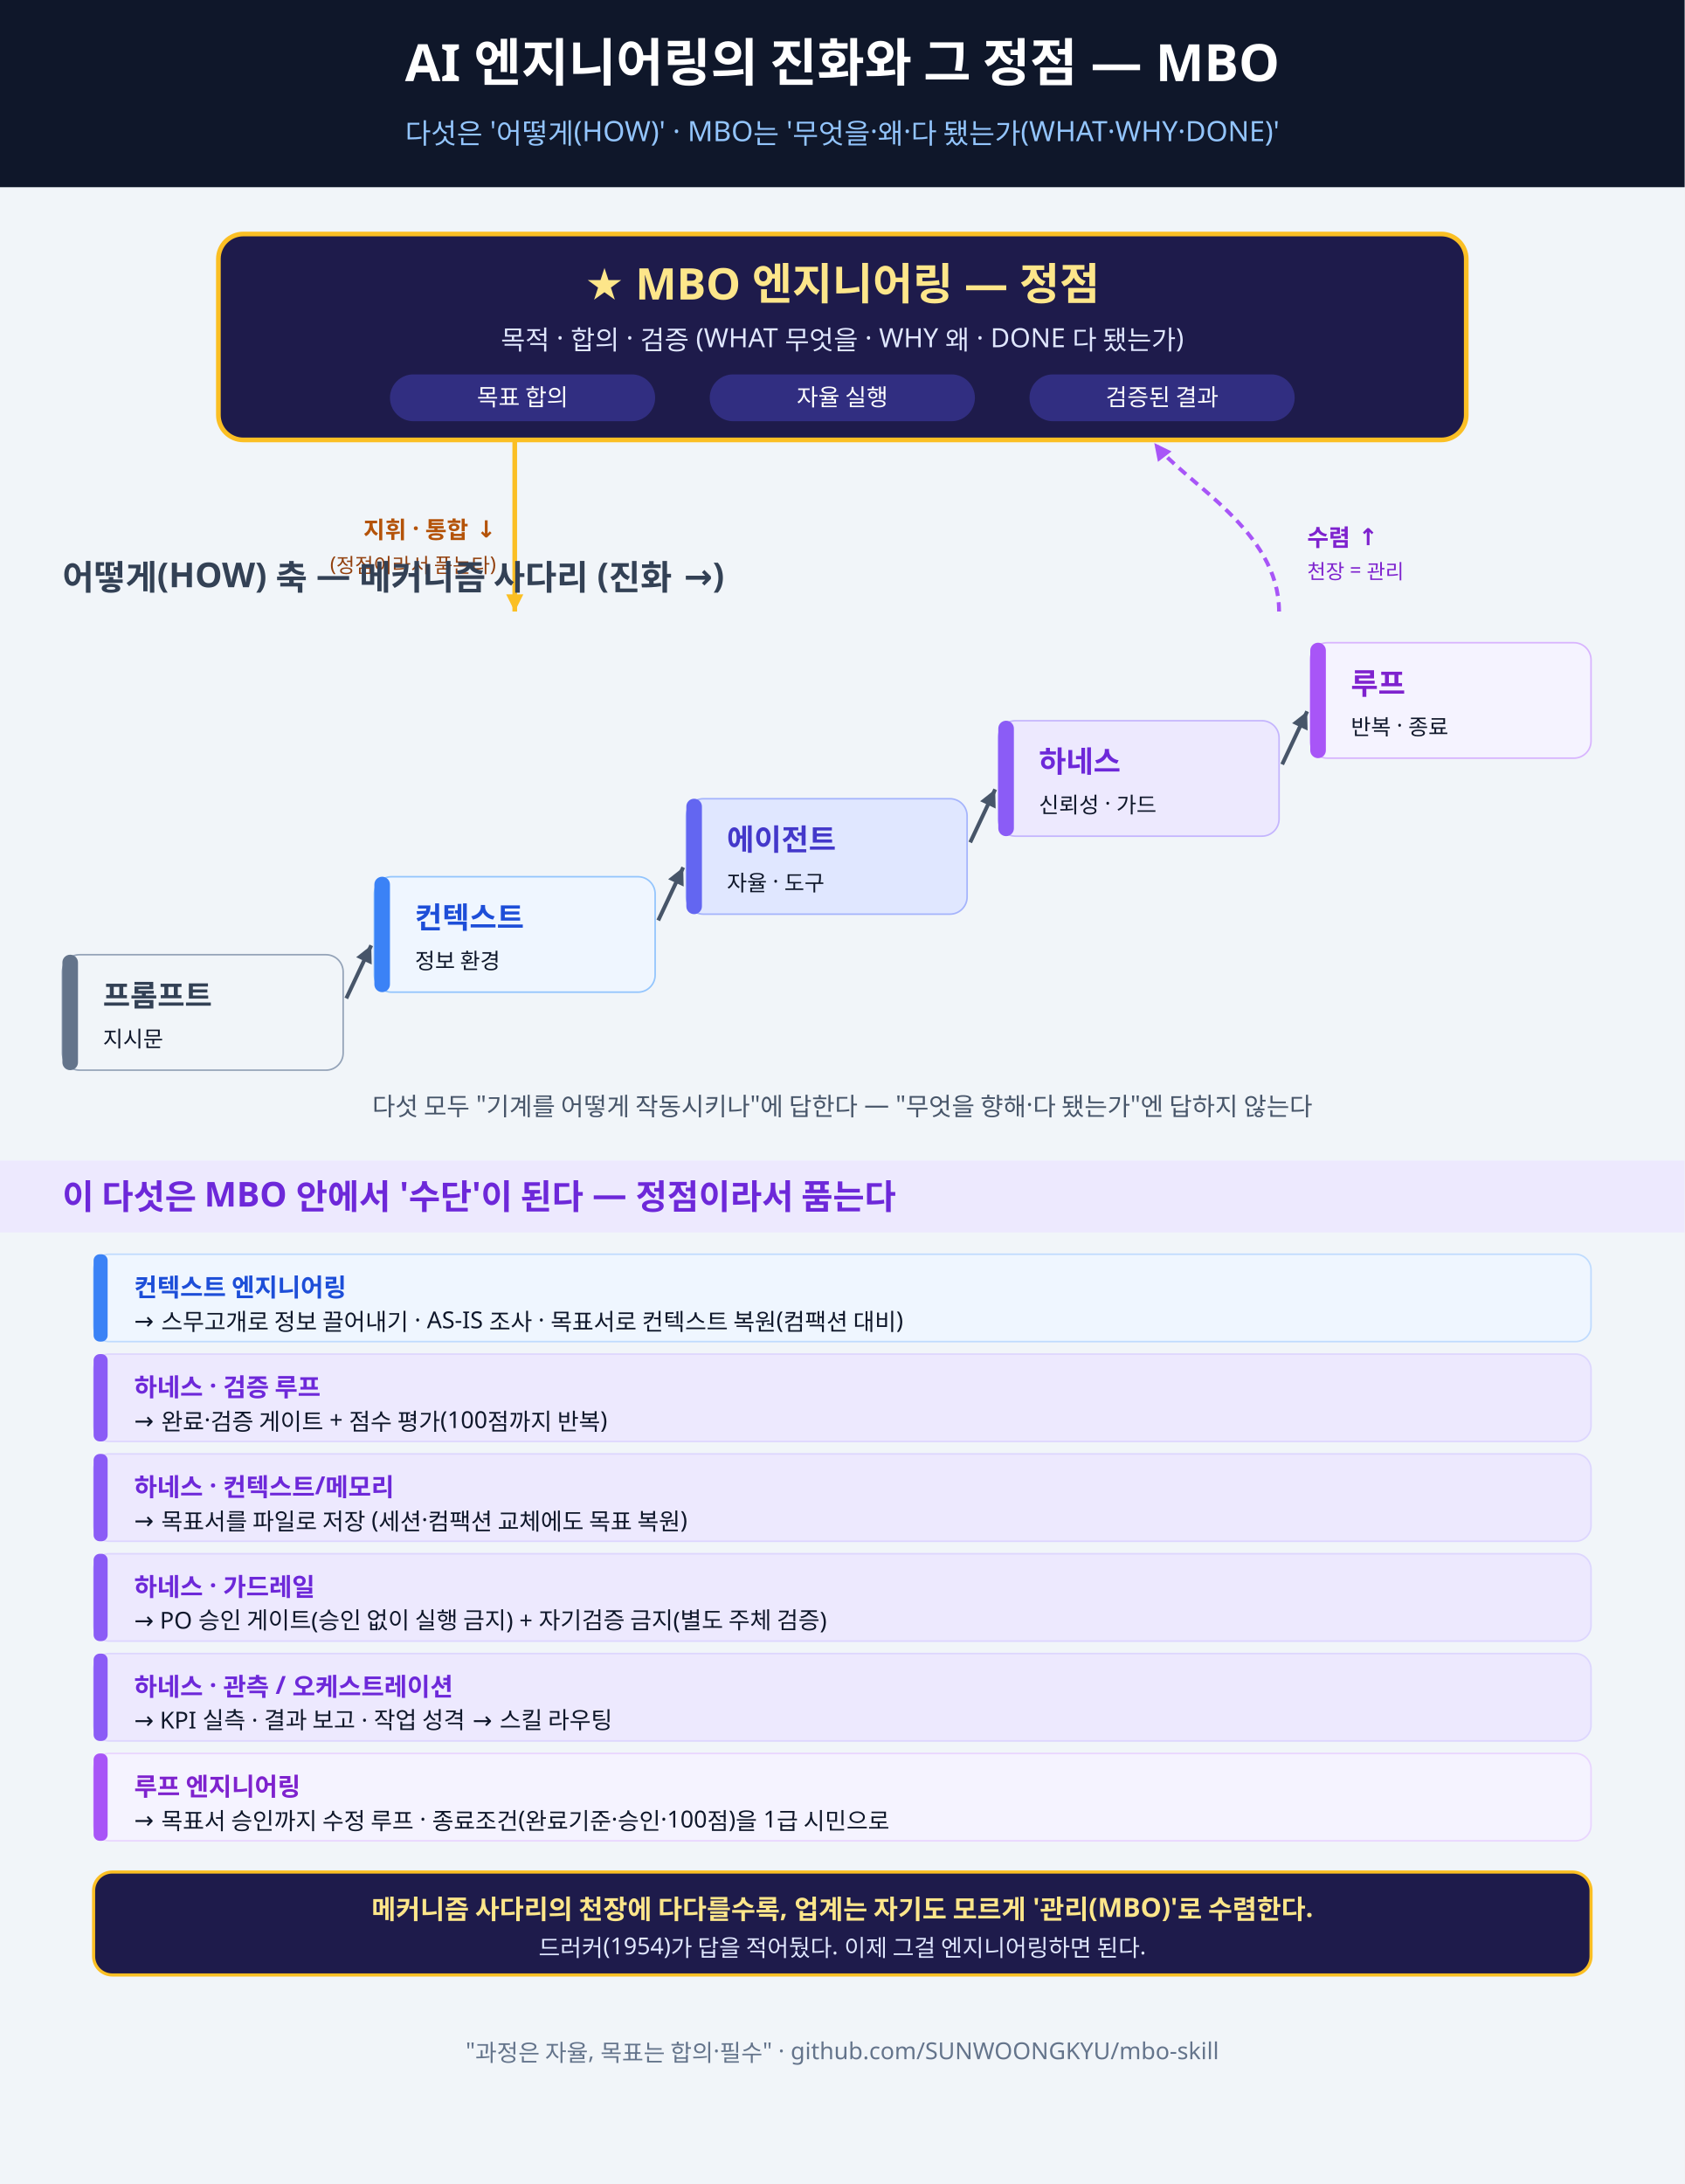
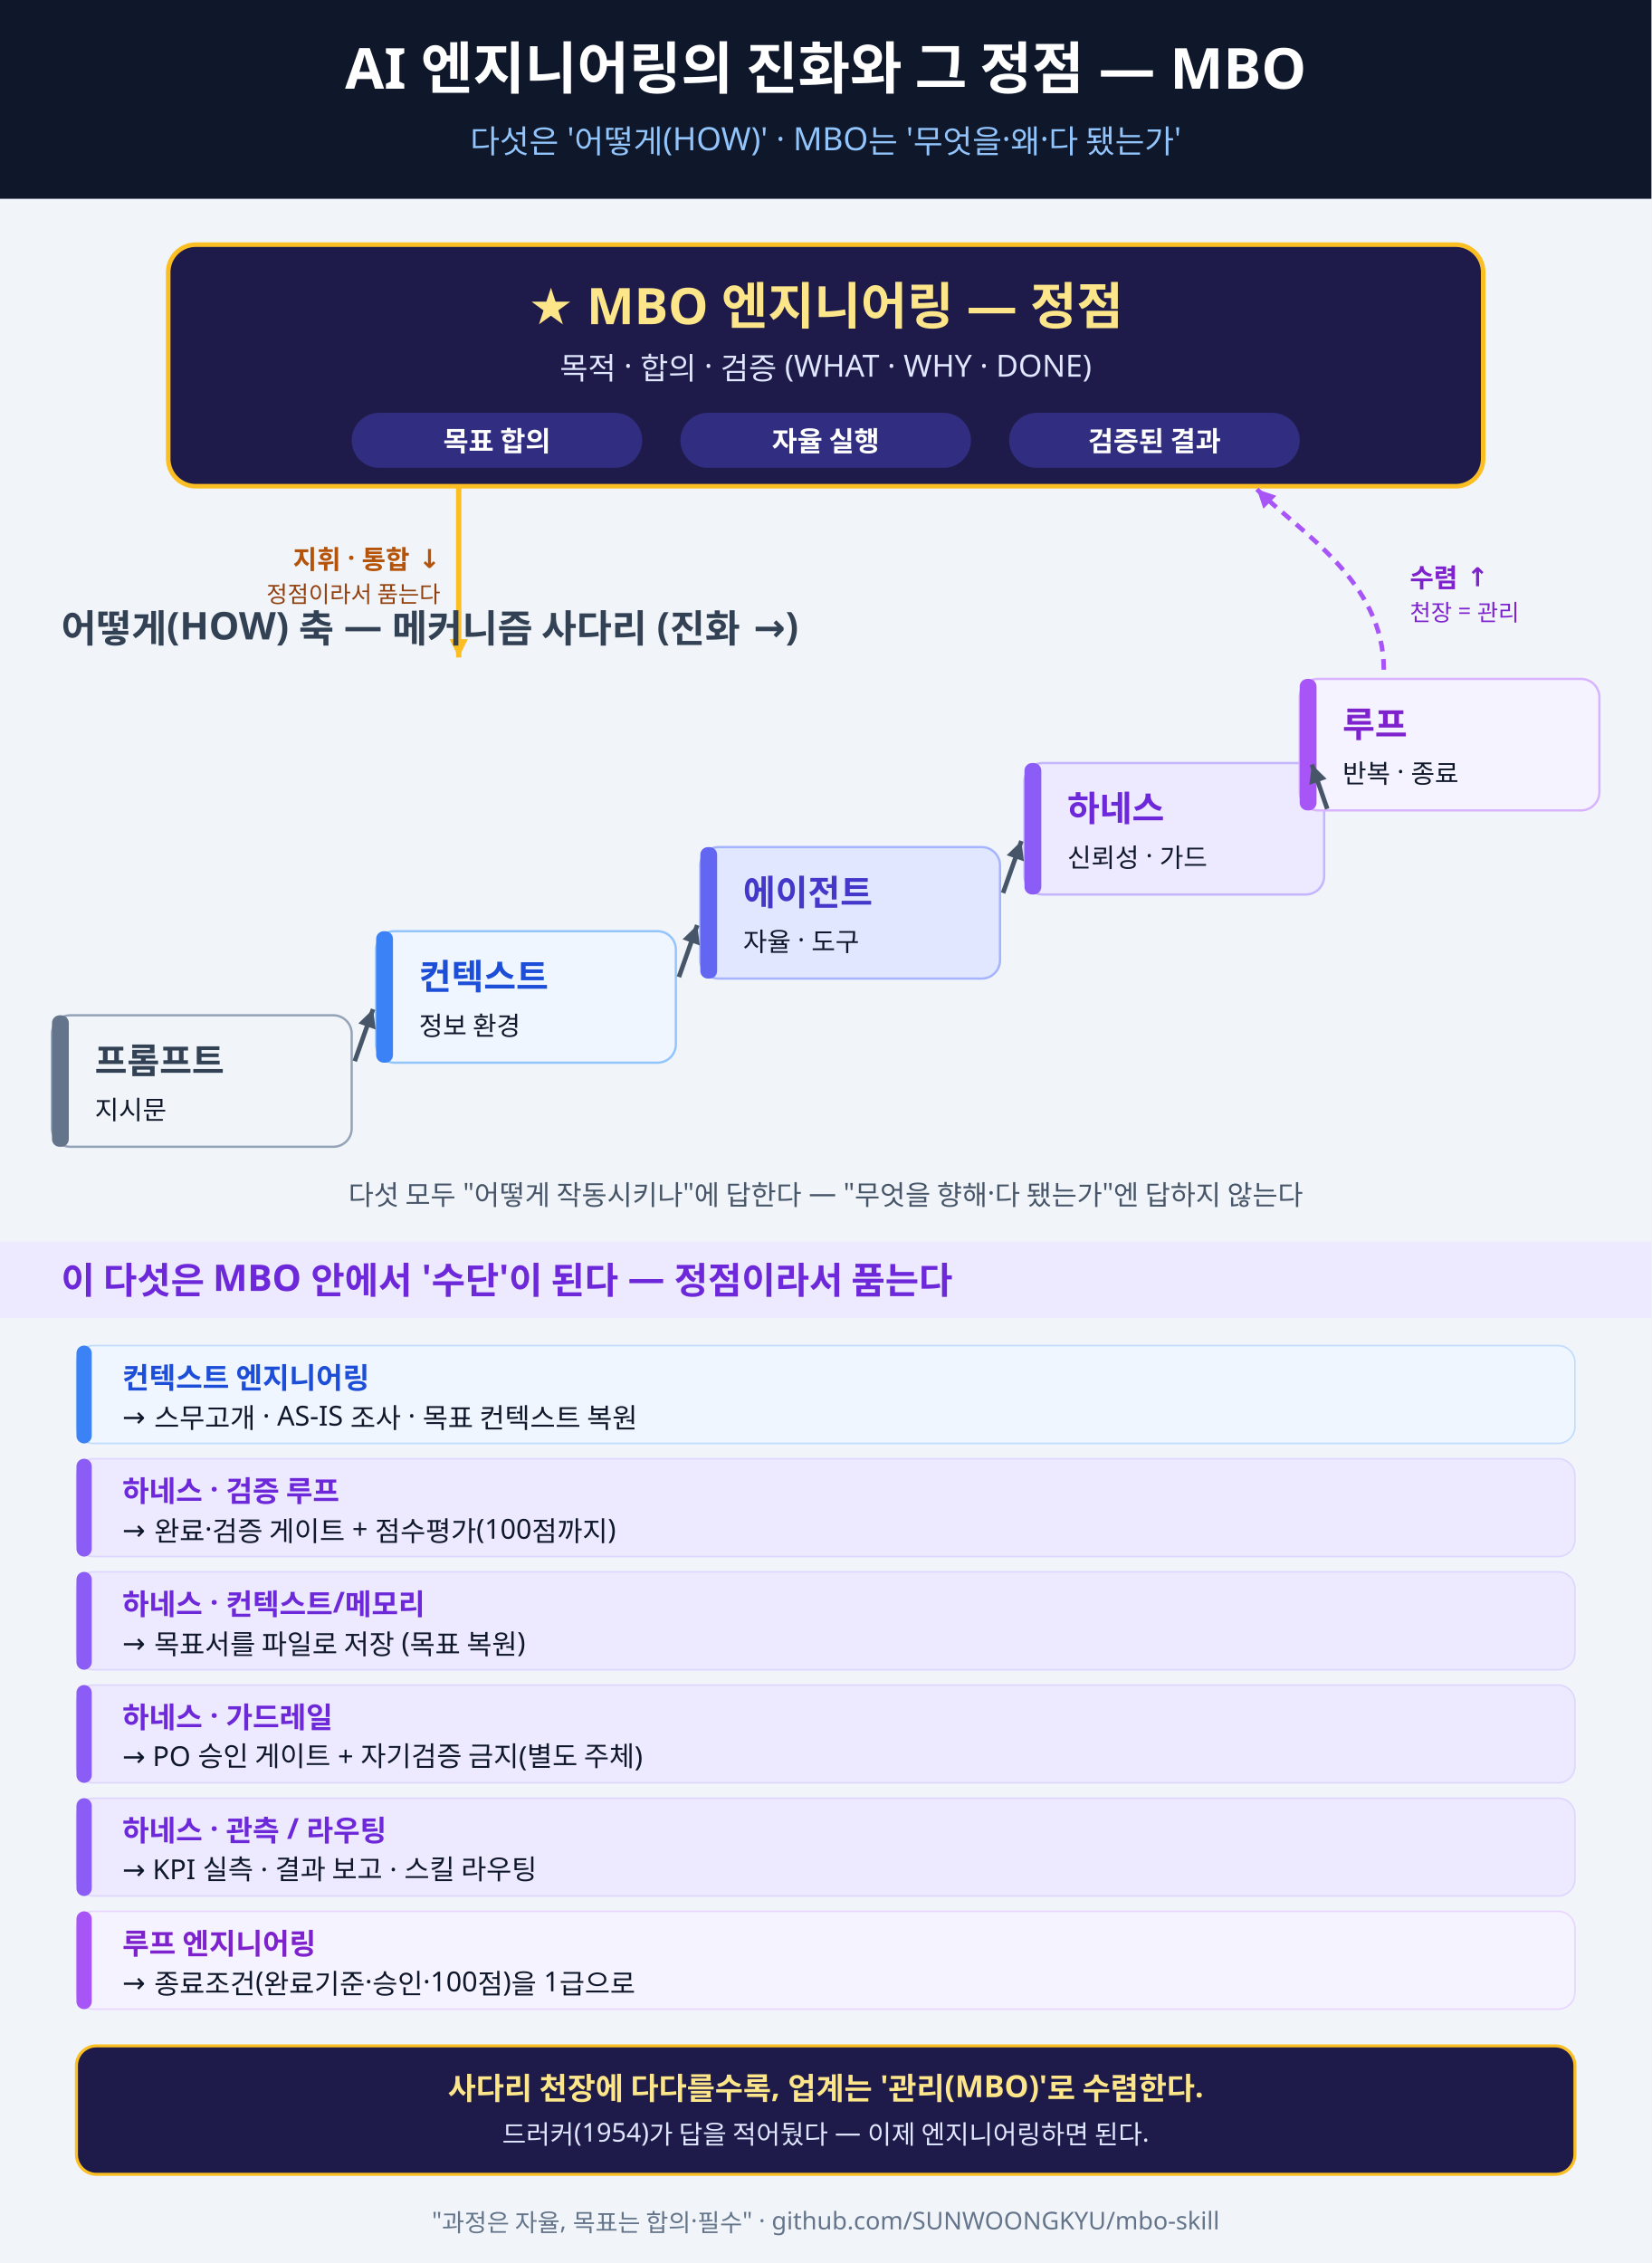
- <svg xmlns="http://www.w3.org/2000/svg" width="1080" height="1400" viewBox="0 0 1080 1400" font-family="'Malgun Gothic','Apple SD Gothic Neo',sans-serif" role="img" aria-labelledby="t d">
-   <rect x="0" y="0" width="1080" height="1400" fill="#f1f5f9" />
+ <svg xmlns="http://www.w3.org/2000/svg" width="1080" height="1480" viewBox="0 0 1080 1480" font-family="'Malgun Gothic','Apple SD Gothic Neo',sans-serif" role="img" aria-labelledby="t d">
+   <rect x="0" y="0" width="1080" height="1480" fill="#f1f5f9" />
  <defs>
-     <marker id="ah" markerUnits="userSpaceOnUse" markerWidth="13" markerHeight="11" refX="11" refY="5.5" orient="auto">
-       <path d="M0,0 L11,5.5 L0,11 Z" fill="#475569" />
+     <marker id="ah" markerUnits="userSpaceOnUse" markerWidth="14" markerHeight="12" refX="12" refY="6" orient="auto">
+       <path d="M0,0 L12,6 L0,12 Z" fill="#475569" />
    </marker>
-     <marker id="ahg" markerUnits="userSpaceOnUse" markerWidth="13" markerHeight="11" refX="11" refY="5.5" orient="auto">
-       <path d="M0,0 L11,5.5 L0,11 Z" fill="#fbbf24" />
+     <marker id="ahg" markerUnits="userSpaceOnUse" markerWidth="14" markerHeight="12" refX="12" refY="6" orient="auto">
+       <path d="M0,0 L12,6 L0,12 Z" fill="#fbbf24" />
    </marker>
-     <marker id="ahi" markerUnits="userSpaceOnUse" markerWidth="13" markerHeight="11" refX="11" refY="5.5" orient="auto">
-       <path d="M0,0 L11,5.5 L0,11 Z" fill="#a855f7" />
+     <marker id="ahi" markerUnits="userSpaceOnUse" markerWidth="14" markerHeight="12" refX="12" refY="6" orient="auto">
+       <path d="M0,0 L12,6 L0,12 Z" fill="#a855f7" />
    </marker>
  </defs>
-   <rect x="0" y="0" width="1080" height="120" fill="#0f172a" />
-   <text x="540" y="52" text-anchor="middle" fill="#ffffff" font-size="33" font-weight="bold">AI 엔지니어링의 진화와 그 정점 — MBO</text>
-   <text x="540" y="92" text-anchor="middle" fill="#93c5fd" font-size="18">다섯은 '어떻게(HOW)' · MBO는 '무엇을·왜·다 됐는가(WHAT·WHY·DONE)'</text>
-   <rect x="140" y="150" width="800" height="132" rx="16" fill="#1e1b4b" stroke="#fbbf24" stroke-width="3" />
-   <text x="540" y="192" text-anchor="middle" fill="#fde68a" font-size="28" font-weight="bold">★ MBO 엔지니어링 — 정점</text>
-   <text x="540" y="224" text-anchor="middle" fill="#e0e7ff" font-size="17">목적 · 합의 · 검증   (WHAT 무엇을 · WHY 왜 · DONE 다 됐는가)</text>
-   <rect x="250" y="240" width="170" height="30" rx="15" fill="#312e81" />
-   <text x="335" y="260" text-anchor="middle" fill="#ffffff" font-size="15">목표 합의</text>
-   <rect x="455" y="240" width="170" height="30" rx="15" fill="#312e81" />
-   <text x="540" y="260" text-anchor="middle" fill="#ffffff" font-size="15">자율 실행</text>
-   <rect x="660" y="240" width="170" height="30" rx="15" fill="#312e81" />
-   <text x="745" y="260" text-anchor="middle" fill="#ffffff" font-size="15">검증된 결과</text>
-   <line x1="330" y1="282" x2="330" y2="392" stroke="#fbbf24" stroke-width="3" marker-end="url(#ahg)" />
-   <text x="318" y="345" text-anchor="end" fill="#b45309" font-size="15" font-weight="bold">지휘 · 통합 ↓</text>
-   <text x="318" y="366" text-anchor="end" fill="#92400e" font-size="13">(정점이라서 품는다)</text>
-   <path d="M820,392 C820,340 760,310 740,284" fill="none" stroke="#a855f7" stroke-width="2.5" stroke-dasharray="6,4" marker-end="url(#ahi)" />
-   <text x="838" y="350" fill="#7e22ce" font-size="15" font-weight="bold">수렴 ↑</text>
-   <text x="838" y="371" fill="#7e22ce" font-size="13">천장 = 관리</text>
-   <text x="40" y="378" fill="#334155" font-size="22" font-weight="bold">어떻게(HOW) 축 — 메커니즘 사다리 (진화 →)</text>
-   <rect x="40" y="612" width="180" height="74" rx="11" fill="#f1f5f9" stroke="#94a3b8" />
-   <rect x="40" y="612" width="10" height="74" rx="5" fill="#64748b" />
-   <text x="66" y="645" fill="#334155" font-size="19" font-weight="bold">프롬프트</text>
-   <text x="66" y="671" fill="#0f172a" font-size="14">지시문</text>
-   <rect x="240" y="562" width="180" height="74" rx="11" fill="#eff6ff" stroke="#93c5fd" />
-   <rect x="240" y="562" width="10" height="74" rx="5" fill="#3b82f6" />
-   <text x="266" y="595" fill="#1d4ed8" font-size="19" font-weight="bold">컨텍스트</text>
-   <text x="266" y="621" fill="#0f172a" font-size="14">정보 환경</text>
-   <rect x="440" y="512" width="180" height="74" rx="11" fill="#e0e7ff" stroke="#a5b4fc" />
-   <rect x="440" y="512" width="10" height="74" rx="5" fill="#6366f1" />
-   <text x="466" y="545" fill="#4338ca" font-size="19" font-weight="bold">에이전트</text>
-   <text x="466" y="571" fill="#0f172a" font-size="14">자율 · 도구</text>
-   <rect x="640" y="462" width="180" height="74" rx="11" fill="#ede9fe" stroke="#c4b5fd" />
-   <rect x="640" y="462" width="10" height="74" rx="5" fill="#8b5cf6" />
-   <text x="666" y="495" fill="#6d28d9" font-size="19" font-weight="bold">하네스</text>
-   <text x="666" y="521" fill="#0f172a" font-size="14">신뢰성 · 가드</text>
-   <rect x="840" y="412" width="180" height="74" rx="11" fill="#f5f3ff" stroke="#d8b4fe" />
-   <rect x="840" y="412" width="10" height="74" rx="5" fill="#a855f7" />
-   <text x="866" y="445" fill="#7e22ce" font-size="19" font-weight="bold">루프</text>
-   <text x="866" y="471" fill="#0f172a" font-size="14">반복 · 종료</text>
-   <line x1="222" y1="640" x2="238" y2="606" stroke="#475569" stroke-width="2.5" marker-end="url(#ah)" />
-   <line x1="422" y1="590" x2="438" y2="556" stroke="#475569" stroke-width="2.5" marker-end="url(#ah)" />
-   <line x1="622" y1="540" x2="638" y2="506" stroke="#475569" stroke-width="2.5" marker-end="url(#ah)" />
-   <line x1="822" y1="490" x2="838" y2="456" stroke="#475569" stroke-width="2.5" marker-end="url(#ah)" />
-   <text x="540" y="715" text-anchor="middle" fill="#475569" font-size="16">다섯 모두 "기계를 어떻게 작동시키나"에 답한다 — "무엇을 향해·다 됐는가"엔 답하지 않는다</text>
-   <rect x="0" y="744" width="1080" height="46" fill="#ede9fe" />
-   <text x="40" y="775" fill="#6d28d9" font-size="22" font-weight="bold">이 다섯은 MBO 안에서 '수단'이 된다 — 정점이라서 품는다</text>
-   <rect x="60" y="804" width="960" height="56" rx="10" fill="#eff6ff" stroke="#bfdbfe" />
-   <rect x="60" y="804" width="9" height="56" rx="4" fill="#3b82f6" />
-   <text x="86" y="831" fill="#1d4ed8" font-size="16" font-weight="bold">컨텍스트 엔지니어링</text>
-   <text x="86" y="852" fill="#0f172a" font-size="15">→ 스무고개로 정보 끌어내기 · AS-IS 조사 · 목표서로 컨텍스트 복원(컴팩션 대비)</text>
-   <rect x="60" y="868" width="960" height="56" rx="10" fill="#ede9fe" stroke="#ddd6fe" />
-   <rect x="60" y="868" width="9" height="56" rx="4" fill="#8b5cf6" />
-   <text x="86" y="895" fill="#6d28d9" font-size="16" font-weight="bold">하네스 · 검증 루프</text>
-   <text x="86" y="916" fill="#0f172a" font-size="15">→ 완료·검증 게이트 + 점수 평가(100점까지 반복)</text>
-   <rect x="60" y="932" width="960" height="56" rx="10" fill="#ede9fe" stroke="#ddd6fe" />
-   <rect x="60" y="932" width="9" height="56" rx="4" fill="#8b5cf6" />
-   <text x="86" y="959" fill="#6d28d9" font-size="16" font-weight="bold">하네스 · 컨텍스트/메모리</text>
-   <text x="86" y="980" fill="#0f172a" font-size="15">→ 목표서를 파일로 저장 (세션·컴팩션 교체에도 목표 복원)</text>
-   <rect x="60" y="996" width="960" height="56" rx="10" fill="#ede9fe" stroke="#ddd6fe" />
-   <rect x="60" y="996" width="9" height="56" rx="4" fill="#8b5cf6" />
-   <text x="86" y="1023" fill="#6d28d9" font-size="16" font-weight="bold">하네스 · 가드레일</text>
-   <text x="86" y="1044" fill="#0f172a" font-size="15">→ PO 승인 게이트(승인 없이 실행 금지) + 자기검증 금지(별도 주체 검증)</text>
-   <rect x="60" y="1060" width="960" height="56" rx="10" fill="#ede9fe" stroke="#ddd6fe" />
-   <rect x="60" y="1060" width="9" height="56" rx="4" fill="#8b5cf6" />
-   <text x="86" y="1087" fill="#6d28d9" font-size="16" font-weight="bold">하네스 · 관측 / 오케스트레이션</text>
-   <text x="86" y="1108" fill="#0f172a" font-size="15">→ KPI 실측 · 결과 보고 · 작업 성격 → 스킬 라우팅</text>
-   <rect x="60" y="1124" width="960" height="56" rx="10" fill="#f5f3ff" stroke="#e9d5ff" />
-   <rect x="60" y="1124" width="9" height="56" rx="4" fill="#a855f7" />
-   <text x="86" y="1151" fill="#7e22ce" font-size="16" font-weight="bold">루프 엔지니어링</text>
-   <text x="86" y="1172" fill="#0f172a" font-size="15">→ 목표서 승인까지 수정 루프 · 종료조건(완료기준·승인·100점)을 1급 시민으로</text>
-   <rect x="60" y="1200" width="960" height="66" rx="12" fill="#1e1b4b" stroke="#fbbf24" stroke-width="2" />
-   <text x="540" y="1230" text-anchor="middle" fill="#fde68a" font-size="17" font-weight="bold">메커니즘 사다리의 천장에 다다를수록, 업계는 자기도 모르게 '관리(MBO)'로 수렴한다.</text>
-   <text x="540" y="1254" text-anchor="middle" fill="#e0e7ff" font-size="15">드러커(1954)가 답을 적어뒀다. 이제 그걸 엔지니어링하면 된다.</text>
-   <text x="540" y="1320" text-anchor="middle" fill="#64748b" font-size="15">"과정은 자율, 목표는 합의·필수"  ·  github.com/SUNWOONGKYU/mbo-skill</text>
+   <rect x="0" y="0" width="1080" height="130" fill="#0f172a" />
+   <text x="540" y="58" text-anchor="middle" fill="#ffffff" font-size="37" font-weight="bold">AI 엔지니어링의 진화와 그 정점 — MBO</text>
+   <text x="540" y="100" text-anchor="middle" fill="#93c5fd" font-size="21">다섯은 '어떻게(HOW)' · MBO는 '무엇을·왜·다 됐는가'</text>
+   <rect x="110" y="160" width="860" height="158" rx="18" fill="#1e1b4b" stroke="#fbbf24" stroke-width="3" />
+   <text x="540" y="212" text-anchor="middle" fill="#fde68a" font-size="33" font-weight="bold">★ MBO 엔지니어링 — 정점</text>
+   <text x="540" y="248" text-anchor="middle" fill="#e0e7ff" font-size="20">목적 · 합의 · 검증   (WHAT · WHY · DONE)</text>
+   <rect x="230" y="270" width="190" height="36" rx="18" fill="#312e81" />
+   <text x="325" y="295" text-anchor="middle" fill="#ffffff" font-size="18" font-weight="bold">목표 합의</text>
+   <rect x="445" y="270" width="190" height="36" rx="18" fill="#312e81" />
+   <text x="540" y="295" text-anchor="middle" fill="#ffffff" font-size="18" font-weight="bold">자율 실행</text>
+   <rect x="660" y="270" width="190" height="36" rx="18" fill="#312e81" />
+   <text x="755" y="295" text-anchor="middle" fill="#ffffff" font-size="18" font-weight="bold">검증된 결과</text>
+   <line x1="300" y1="318" x2="300" y2="430" stroke="#fbbf24" stroke-width="3.5" marker-end="url(#ahg)" />
+   <text x="288" y="372" text-anchor="end" fill="#b45309" font-size="17" font-weight="bold">지휘 · 통합 ↓</text>
+   <text x="288" y="394" text-anchor="end" fill="#92400e" font-size="15">정점이라서 품는다</text>
+   <path d="M905,438 C905,380 850,348 822,320" fill="none" stroke="#a855f7" stroke-width="3" stroke-dasharray="7,5" marker-end="url(#ahi)" />
+   <text x="922" y="384" fill="#7e22ce" font-size="17" font-weight="bold">수렴 ↑</text>
+   <text x="922" y="406" fill="#7e22ce" font-size="15">천장 = 관리</text>
+   <text x="40" y="420" fill="#334155" font-size="25" font-weight="bold">어떻게(HOW) 축 — 메커니즘 사다리 (진화 →)</text>
+   <rect x="34" y="664" width="196" height="86" rx="12" fill="#f1f5f9" stroke="#94a3b8" stroke-width="1.5" />
+   <rect x="34" y="664" width="11" height="86" rx="5" fill="#64748b" />
+   <text x="62" y="702" fill="#334155" font-size="23" font-weight="bold">프롬프트</text>
+   <text x="62" y="732" fill="#0f172a" font-size="17">지시문</text>
+   <rect x="246" y="609" width="196" height="86" rx="12" fill="#eff6ff" stroke="#93c5fd" stroke-width="1.5" />
+   <rect x="246" y="609" width="11" height="86" rx="5" fill="#3b82f6" />
+   <text x="274" y="647" fill="#1d4ed8" font-size="23" font-weight="bold">컨텍스트</text>
+   <text x="274" y="677" fill="#0f172a" font-size="17">정보 환경</text>
+   <rect x="458" y="554" width="196" height="86" rx="12" fill="#e0e7ff" stroke="#a5b4fc" stroke-width="1.5" />
+   <rect x="458" y="554" width="11" height="86" rx="5" fill="#6366f1" />
+   <text x="486" y="592" fill="#4338ca" font-size="23" font-weight="bold">에이전트</text>
+   <text x="486" y="622" fill="#0f172a" font-size="17">자율 · 도구</text>
+   <rect x="670" y="499" width="196" height="86" rx="12" fill="#ede9fe" stroke="#c4b5fd" stroke-width="1.5" />
+   <rect x="670" y="499" width="11" height="86" rx="5" fill="#8b5cf6" />
+   <text x="698" y="537" fill="#6d28d9" font-size="23" font-weight="bold">하네스</text>
+   <text x="698" y="567" fill="#0f172a" font-size="17">신뢰성 · 가드</text>
+   <rect x="850" y="444" width="196" height="86" rx="12" fill="#f5f3ff" stroke="#d8b4fe" stroke-width="1.5" />
+   <rect x="850" y="444" width="11" height="86" rx="5" fill="#a855f7" />
+   <text x="878" y="482" fill="#7e22ce" font-size="23" font-weight="bold">루프</text>
+   <text x="878" y="512" fill="#0f172a" font-size="17">반복 · 종료</text>
+   <line x1="232" y1="694" x2="244" y2="660" stroke="#475569" stroke-width="3" marker-end="url(#ah)" />
+   <line x1="444" y1="639" x2="456" y2="605" stroke="#475569" stroke-width="3" marker-end="url(#ah)" />
+   <line x1="656" y1="584" x2="668" y2="550" stroke="#475569" stroke-width="3" marker-end="url(#ah)" />
+   <line x1="848" y1="529" x2="848" y2="529" stroke="#475569" stroke-width="3" />
+   <line x1="868" y1="529" x2="858" y2="500" stroke="#475569" stroke-width="3" marker-end="url(#ah)" />
+   <text x="540" y="788" text-anchor="middle" fill="#475569" font-size="18">다섯 모두 "어떻게 작동시키나"에 답한다 — "무엇을 향해·다 됐는가"엔 답하지 않는다</text>
+   <rect x="0" y="812" width="1080" height="50" fill="#ede9fe" />
+   <text x="40" y="846" fill="#6d28d9" font-size="24" font-weight="bold">이 다섯은 MBO 안에서 '수단'이 된다 — 정점이라서 품는다</text>
+   <rect x="50" y="880" width="980" height="64" rx="11" fill="#eff6ff" stroke="#bfdbfe" />
+   <rect x="50" y="880" width="10" height="64" rx="5" fill="#3b82f6" />
+   <text x="80" y="908" fill="#1d4ed8" font-size="19" font-weight="bold">컨텍스트 엔지니어링</text>
+   <text x="80" y="933" fill="#0f172a" font-size="18">→ 스무고개 · AS-IS 조사 · 목표 컨텍스트 복원</text>
+   <rect x="50" y="954" width="980" height="64" rx="11" fill="#ede9fe" stroke="#ddd6fe" />
+   <rect x="50" y="954" width="10" height="64" rx="5" fill="#8b5cf6" />
+   <text x="80" y="982" fill="#6d28d9" font-size="19" font-weight="bold">하네스 · 검증 루프</text>
+   <text x="80" y="1007" fill="#0f172a" font-size="18">→ 완료·검증 게이트 + 점수평가(100점까지)</text>
+   <rect x="50" y="1028" width="980" height="64" rx="11" fill="#ede9fe" stroke="#ddd6fe" />
+   <rect x="50" y="1028" width="10" height="64" rx="5" fill="#8b5cf6" />
+   <text x="80" y="1056" fill="#6d28d9" font-size="19" font-weight="bold">하네스 · 컨텍스트/메모리</text>
+   <text x="80" y="1081" fill="#0f172a" font-size="18">→ 목표서를 파일로 저장 (목표 복원)</text>
+   <rect x="50" y="1102" width="980" height="64" rx="11" fill="#ede9fe" stroke="#ddd6fe" />
+   <rect x="50" y="1102" width="10" height="64" rx="5" fill="#8b5cf6" />
+   <text x="80" y="1130" fill="#6d28d9" font-size="19" font-weight="bold">하네스 · 가드레일</text>
+   <text x="80" y="1155" fill="#0f172a" font-size="18">→ PO 승인 게이트 + 자기검증 금지(별도 주체)</text>
+   <rect x="50" y="1176" width="980" height="64" rx="11" fill="#ede9fe" stroke="#ddd6fe" />
+   <rect x="50" y="1176" width="10" height="64" rx="5" fill="#8b5cf6" />
+   <text x="80" y="1204" fill="#6d28d9" font-size="19" font-weight="bold">하네스 · 관측 / 라우팅</text>
+   <text x="80" y="1229" fill="#0f172a" font-size="18">→ KPI 실측 · 결과 보고 · 스킬 라우팅</text>
+   <rect x="50" y="1250" width="980" height="64" rx="11" fill="#f5f3ff" stroke="#e9d5ff" />
+   <rect x="50" y="1250" width="10" height="64" rx="5" fill="#a855f7" />
+   <text x="80" y="1278" fill="#7e22ce" font-size="19" font-weight="bold">루프 엔지니어링</text>
+   <text x="80" y="1303" fill="#0f172a" font-size="18">→ 종료조건(완료기준·승인·100점)을 1급으로</text>
+   <rect x="50" y="1338" width="980" height="84" rx="13" fill="#1e1b4b" stroke="#fbbf24" stroke-width="2" />
+   <text x="540" y="1373" text-anchor="middle" fill="#fde68a" font-size="20" font-weight="bold">사다리 천장에 다다를수록, 업계는 '관리(MBO)'로 수렴한다.</text>
+   <text x="540" y="1402" text-anchor="middle" fill="#e0e7ff" font-size="17">드러커(1954)가 답을 적어뒀다 — 이제 엔지니어링하면 된다.</text>
+   <text x="540" y="1458" text-anchor="middle" fill="#64748b" font-size="16">"과정은 자율, 목표는 합의·필수"  ·  github.com/SUNWOONGKYU/mbo-skill</text>
</svg>
